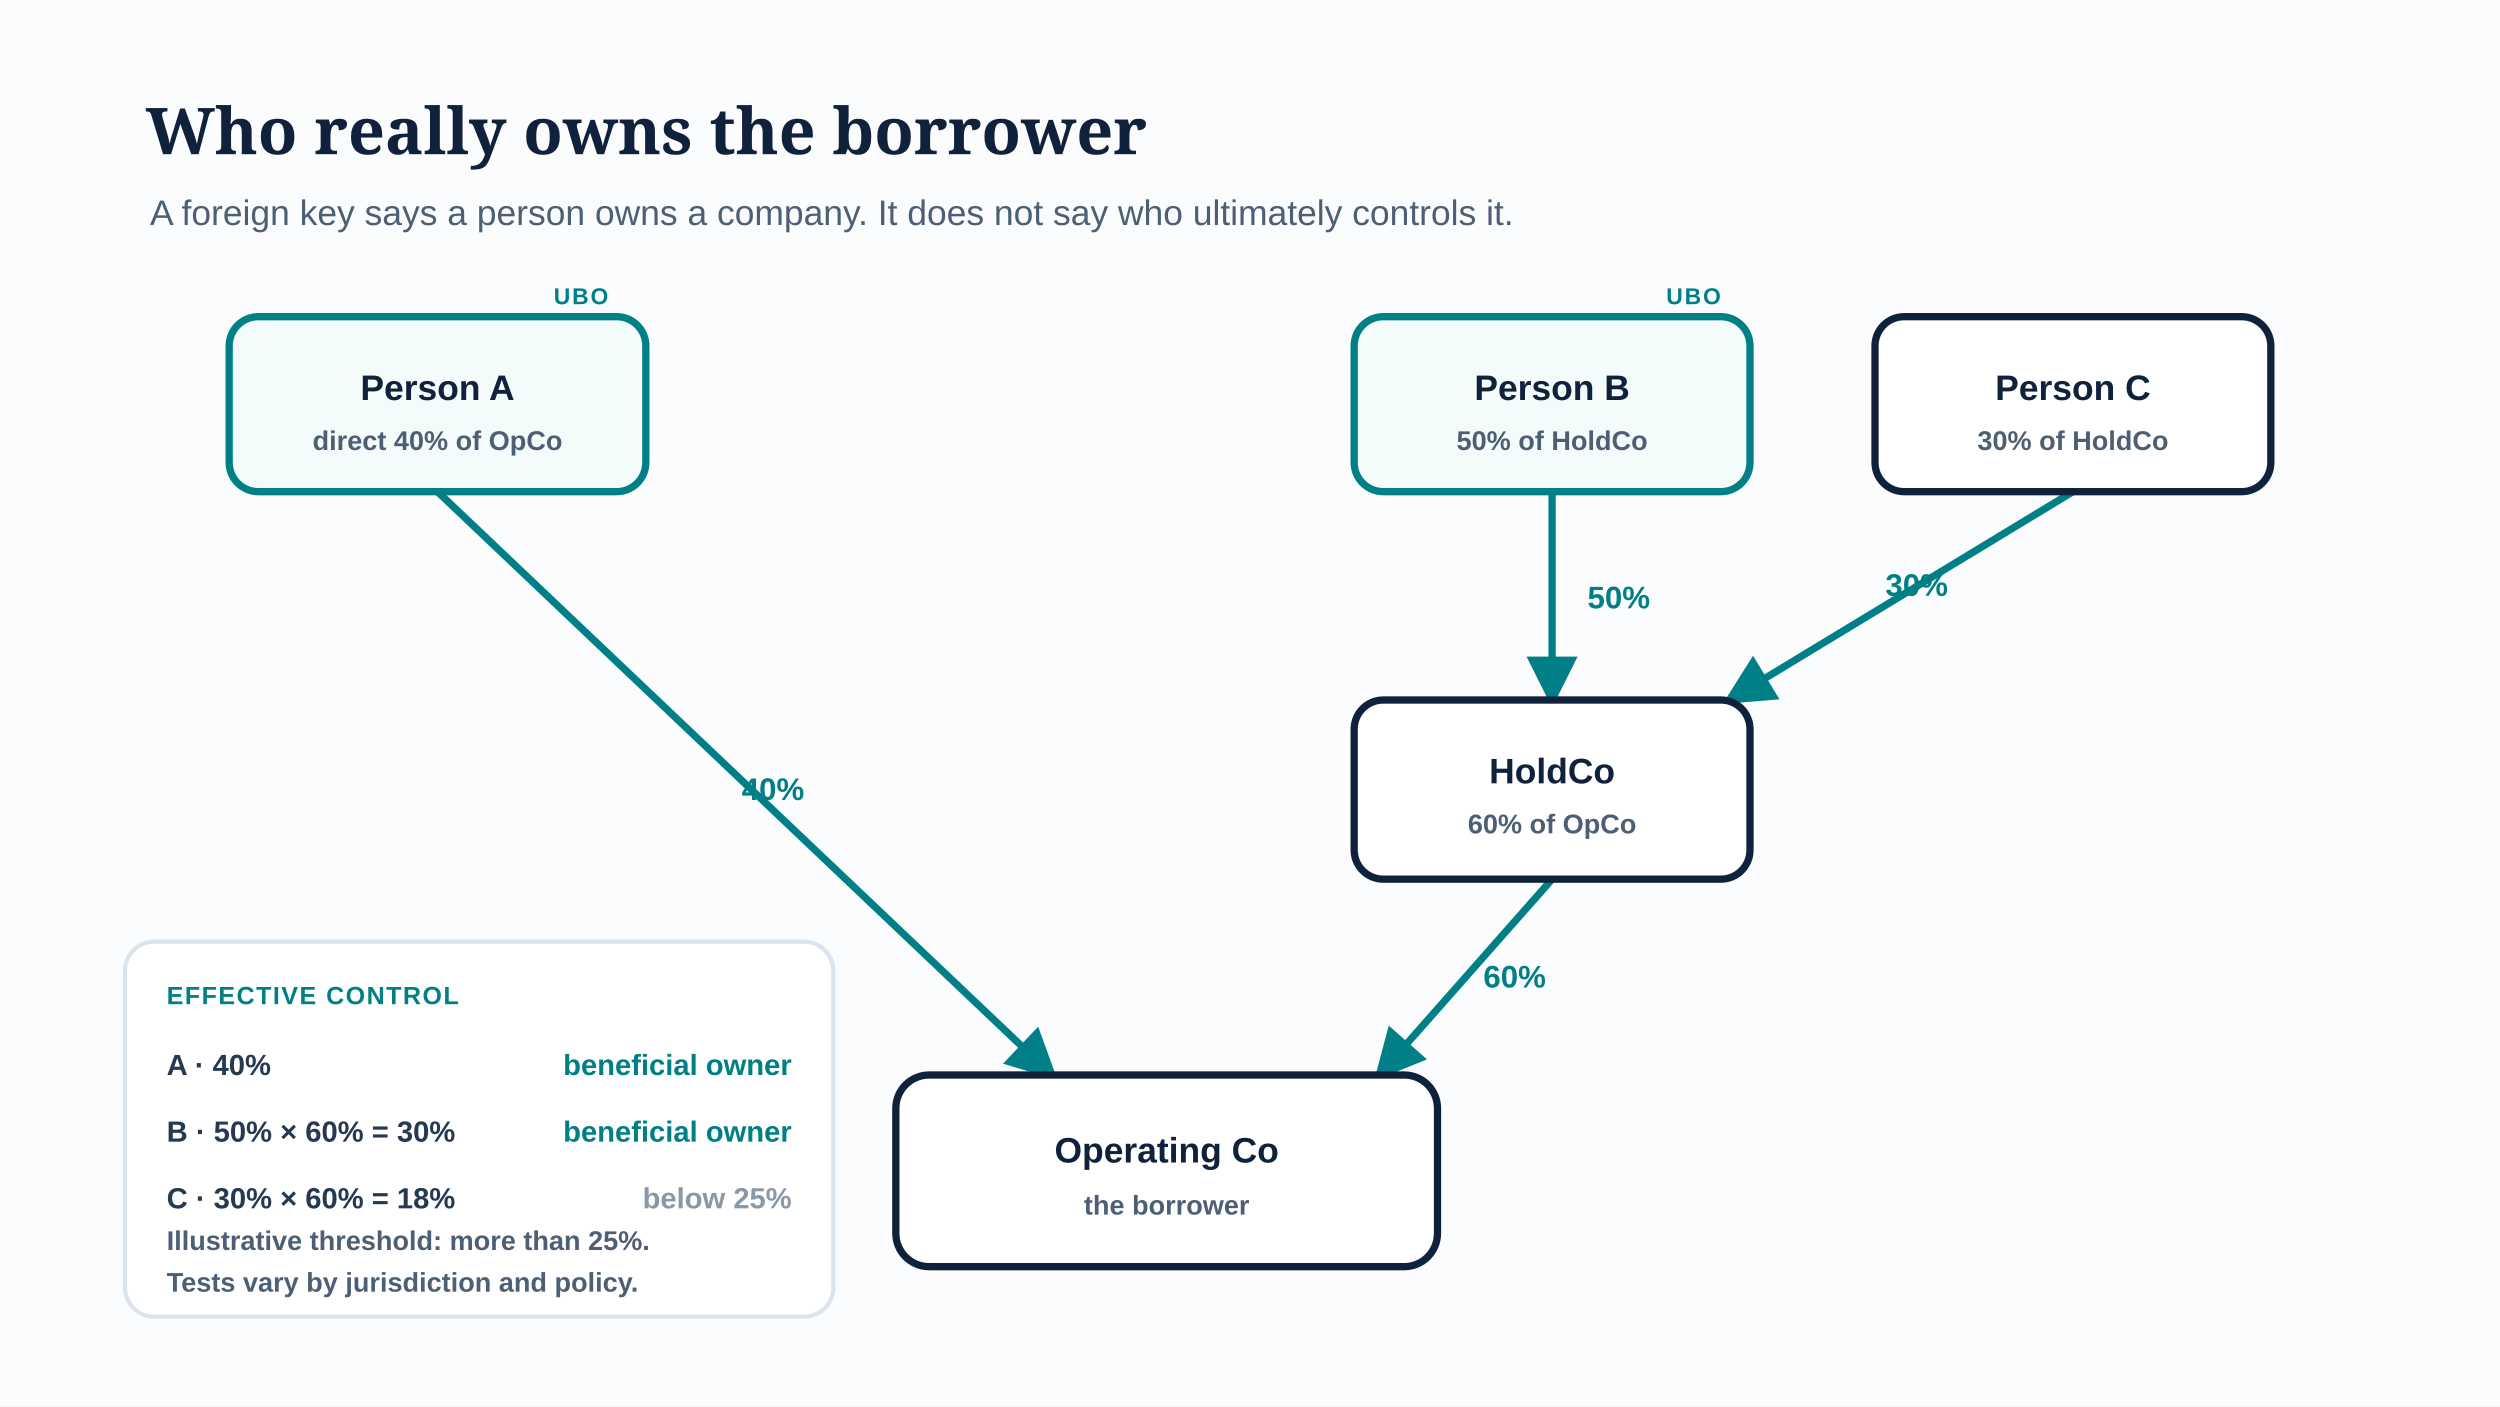
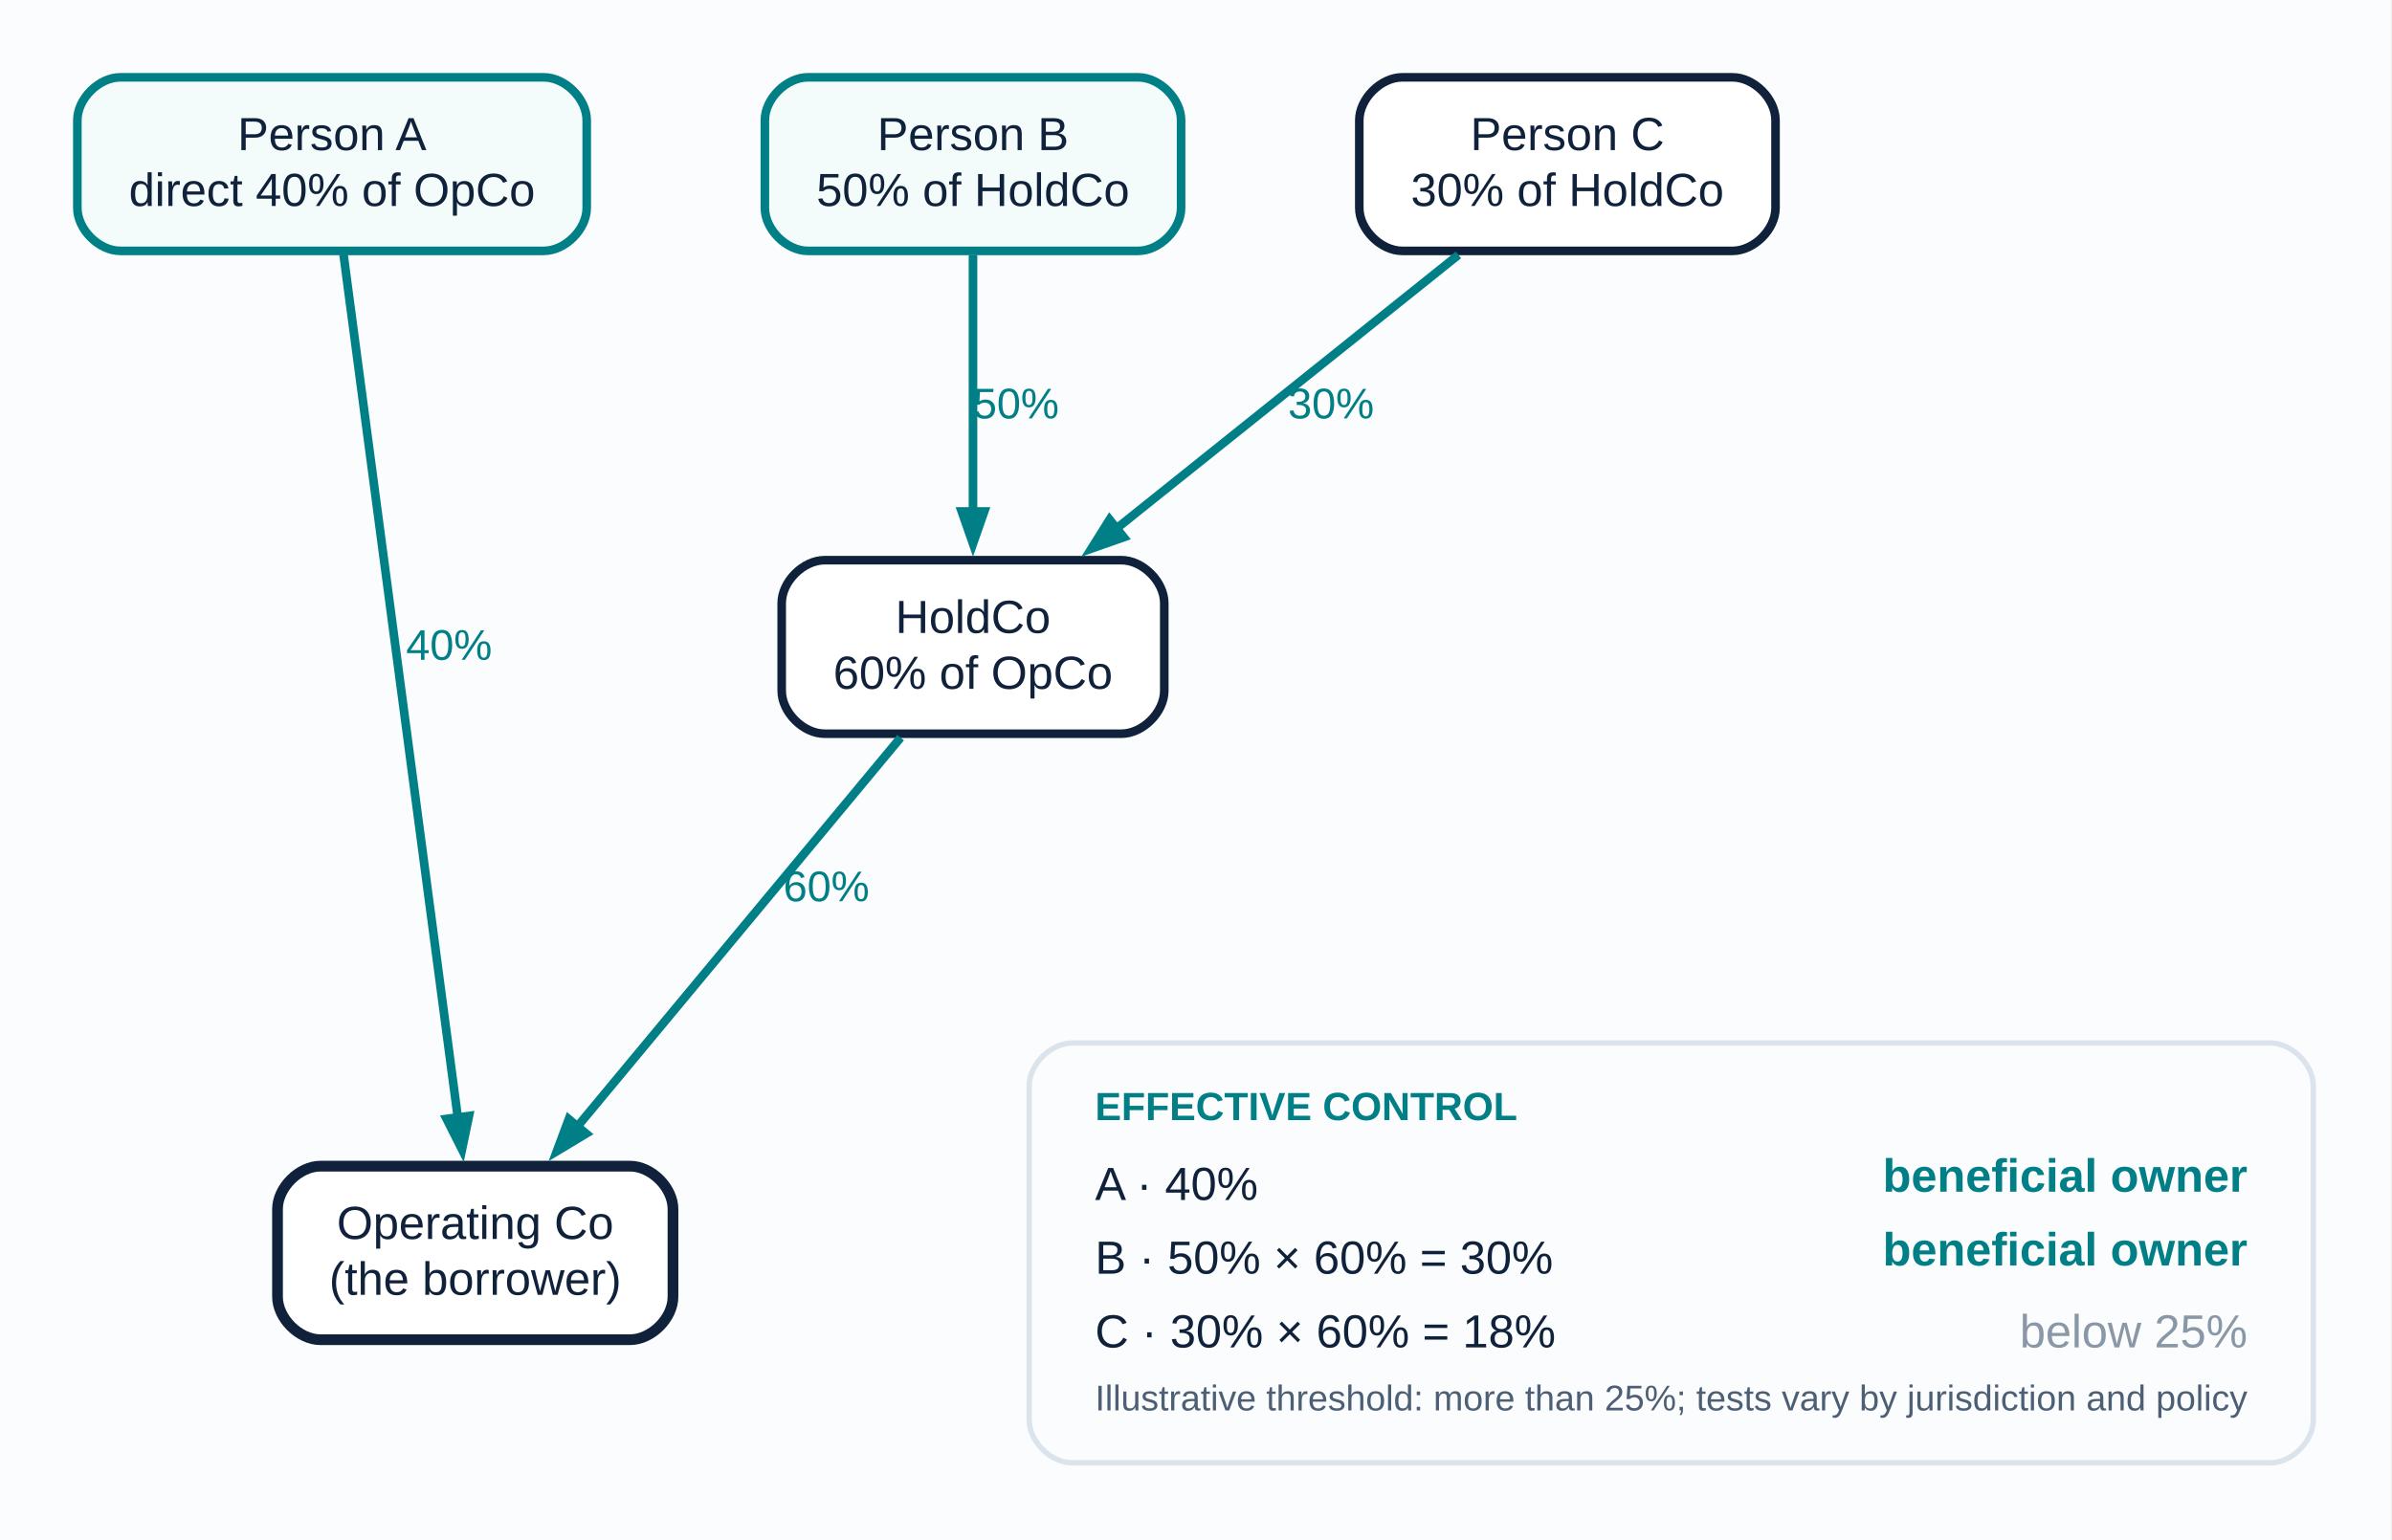
- <svg xmlns="http://www.w3.org/2000/svg" width="1200" height="675" viewBox="0 0 1200 675" role="img" aria-labelledby="title desc">
-   <defs>
-     <style>
-       .bg{fill:#fbfcfd}.card{fill:#fff;stroke:#10223b;stroke-width:3.5;stroke-linejoin:round}
-       .ubo{fill:#f3fbfb;stroke:#007f86;stroke-width:3.5;stroke-linejoin:round}
-       .line{stroke:#007f86;stroke-width:3.5;stroke-linecap:round;fill:none}
-       .title{font:700 31px Georgia,serif;fill:#10223b}.sub{font:400 17px Arial,sans-serif;fill:#4c5f74}
-       .head{font:800 17px Arial,sans-serif;fill:#10223b}.body{font:600 13px Arial,sans-serif;fill:#4c5f74}
-       .pct{font:800 15px Arial,sans-serif;fill:#007f86}.badge{font:800 11px Arial,sans-serif;fill:#007f86;letter-spacing:.08em}
-       .panel{fill:#fff;stroke:#dbe3ec;stroke-width:2}.ptag{font:800 12px Arial,sans-serif;fill:#007f86;letter-spacing:.06em}
-       .pln{font:600 14px Arial,sans-serif;fill:#253952}.pyes{font:800 14px Arial,sans-serif;fill:#007f86}.pno{font:700 14px Arial,sans-serif;fill:#8a97a6}
-     </style>
-     <marker id="arrow" viewBox="0 0 10 10" refX="8.5" refY="5" markerWidth="7" markerHeight="7" orient="auto">
-       <path d="M0 0l10 5-10 5z" fill="#007f86" />
-     </marker>
-   </defs>
-   <rect class="bg" width="1200" height="675" />
-   <text x="70" y="74" class="title">Who really owns the borrower</text>
-   <text x="72" y="108" class="sub">A foreign key says a person owns a company. It does not say who ultimately controls it.</text>
-   <path class="line" marker-end="url(#arrow)" d="M745 236V336" />
-   <path class="line" marker-end="url(#arrow)" d="M995 236L830 336" />
-   <path class="line" marker-end="url(#arrow)" d="M745 422L662 516" />
-   <path class="line" marker-end="url(#arrow)" d="M210 236L505 516" />
-   <text x="762" y="292" class="pct">50%</text>
-   <text x="905" y="286" class="pct">30%</text>
-   <text x="712" y="474" class="pct">60%</text>
-   <text x="356" y="384" class="pct">40%</text>
-   <g text-anchor="middle">
-     <g>
-       <rect class="ubo" x="110" y="152" width="200" height="84" rx="14" />
-       <text x="210" y="192" class="head">Person A</text>
-       <text x="210" y="216" class="body">direct 40% of OpCo</text>
-       <text x="292" y="146" text-anchor="end" class="badge">UBO</text>
+ <svg xmlns="http://www.w3.org/2000/svg" width="668pt" height="430pt" viewBox="0.00 0.00 668.00 430.00">
+   <g id="graph0" class="graph" transform="scale(1 1) rotate(0) translate(21.6 408.64)">
+     <polygon fill="#fbfcfd" stroke="none" points="-21.6,21.6 -21.6,-408.64 646.03,-408.64 646.03,21.6 -21.6,21.6" />
+     <g id="node1" class="node">
+       <path fill="#f3fbfb" stroke="#007f86" stroke-width="2.4" d="M130.25,-387.04C130.25,-387.04 12,-387.04 12,-387.04 6,-387.04 0,-381.04 0,-375.04 0,-375.04 0,-350.56 0,-350.56 0,-344.56 6,-338.56 12,-338.56 12,-338.56 130.25,-338.56 130.25,-338.56 136.25,-338.56 142.25,-344.56 142.25,-350.56 142.25,-350.56 142.25,-375.04 142.25,-375.04 142.25,-381.04 136.25,-387.04 130.25,-387.04" />
+       <text xml:space="preserve" text-anchor="middle" x="71.12" y="-366.7" font-family="Arial" font-size="13.00" fill="#10223b">Person A</text>
+       <text xml:space="preserve" text-anchor="middle" x="71.12" y="-351.1" font-family="Arial" font-size="13.00" fill="#10223b">direct 40% of OpCo</text>
    </g>
-     <g>
-       <rect class="ubo" x="650" y="152" width="190" height="84" rx="14" />
-       <text x="745" y="192" class="head">Person B</text>
-       <text x="745" y="216" class="body">50% of HoldCo</text>
-       <text x="826" y="146" text-anchor="end" class="badge">UBO</text>
+     <g id="node5" class="node">
+       <path fill="#ffffff" stroke="#10223b" stroke-width="3" d="M154.34,-82.88C154.34,-82.88 67.9,-82.88 67.9,-82.88 61.9,-82.88 55.9,-76.88 55.9,-70.88 55.9,-70.88 55.9,-46.4 55.9,-46.4 55.9,-40.4 61.9,-34.4 67.9,-34.4 67.9,-34.4 154.34,-34.4 154.34,-34.4 160.34,-34.4 166.34,-40.4 166.34,-46.4 166.34,-46.4 166.34,-70.88 166.34,-70.88 166.34,-76.88 160.34,-82.88 154.34,-82.88" />
+       <text xml:space="preserve" text-anchor="middle" x="111.12" y="-62.54" font-family="Arial" font-size="13.00" fill="#10223b">Operating Co</text>
+       <text xml:space="preserve" text-anchor="middle" x="111.12" y="-46.94" font-family="Arial" font-size="13.00" fill="#10223b">(the borrower)</text>
    </g>
-     <g>
-       <rect class="card" x="900" y="152" width="190" height="84" rx="14" />
-       <text x="995" y="192" class="head">Person C</text>
-       <text x="995" y="216" class="body">30% of HoldCo</text>
+     <g id="edge1" class="edge">
+       <path fill="none" stroke="#007f86" stroke-width="2.4" d="M74.33,-337.58C81.32,-284.76 97.98,-158.93 106.27,-96.32" />
+       <polygon fill="#007f86" stroke="#007f86" stroke-width="2.4" points="109.37,-96.91 107.42,-87.57 103.12,-96.08 109.37,-96.91" />
+       <text xml:space="preserve" text-anchor="middle" x="103.8" y="-224.32" font-family="Arial" font-size="12.00" fill="#007f86">40%</text>
    </g>
-     <g>
-       <rect class="card" x="650" y="336" width="190" height="86" rx="14" />
-       <text x="745" y="376" class="head">HoldCo</text>
-       <text x="745" y="400" class="body">60% of OpCo</text>
+     <g id="node2" class="node">
+       <path fill="#f3fbfb" stroke="#007f86" stroke-width="2.4" d="M296.24,-387.04C296.24,-387.04 204,-387.04 204,-387.04 198,-387.04 192,-381.04 192,-375.04 192,-375.04 192,-350.56 192,-350.56 192,-344.56 198,-338.56 204,-338.56 204,-338.56 296.24,-338.56 296.24,-338.56 302.24,-338.56 308.24,-344.56 308.24,-350.56 308.24,-350.56 308.24,-375.04 308.24,-375.04 308.24,-381.04 302.24,-387.04 296.24,-387.04" />
+       <text xml:space="preserve" text-anchor="middle" x="250.12" y="-366.7" font-family="Arial" font-size="13.00" fill="#10223b">Person B</text>
+       <text xml:space="preserve" text-anchor="middle" x="250.12" y="-351.1" font-family="Arial" font-size="13.00" fill="#10223b">50% of HoldCo</text>
    </g>
-     <g>
-       <rect class="card" x="430" y="516" width="260" height="92" rx="16" />
-       <text x="560" y="558" class="head">Operating Co</text>
-       <text x="560" y="583" class="body">the borrower</text>
+     <g id="node4" class="node">
+       <path fill="#ffffff" stroke="#10223b" stroke-width="2.4" d="M291.54,-252.16C291.54,-252.16 208.7,-252.16 208.7,-252.16 202.7,-252.16 196.7,-246.16 196.7,-240.16 196.7,-240.16 196.7,-215.68 196.7,-215.68 196.7,-209.68 202.7,-203.68 208.7,-203.68 208.7,-203.68 291.54,-203.68 291.54,-203.68 297.54,-203.68 303.54,-209.68 303.54,-215.68 303.54,-215.68 303.54,-240.16 303.54,-240.16 303.54,-246.16 297.54,-252.16 291.54,-252.16" />
+       <text xml:space="preserve" text-anchor="middle" x="250.12" y="-231.82" font-family="Arial" font-size="13.00" fill="#10223b">HoldCo</text>
+       <text xml:space="preserve" text-anchor="middle" x="250.12" y="-216.22" font-family="Arial" font-size="13.00" fill="#10223b">60% of OpCo</text>
+     </g>
+     <g id="edge2" class="edge">
+       <path fill="none" stroke="#007f86" stroke-width="2.4" d="M250.12,-337.43C250.12,-317.29 250.12,-288.4 250.12,-265.49" />
+       <polygon fill="#007f86" stroke="#007f86" stroke-width="2.4" points="253.27,-265.77 250.12,-256.77 246.97,-265.77 253.27,-265.77" />
+       <text xml:space="preserve" text-anchor="middle" x="262.13" y="-291.76" font-family="Arial" font-size="12.00" fill="#007f86">50%</text>
+     </g>
+     <g id="node3" class="node">
+       <path fill="#ffffff" stroke="#10223b" stroke-width="2.4" d="M462.24,-387.04C462.24,-387.04 370,-387.04 370,-387.04 364,-387.04 358,-381.04 358,-375.04 358,-375.04 358,-350.56 358,-350.56 358,-344.56 364,-338.56 370,-338.56 370,-338.56 462.24,-338.56 462.24,-338.56 468.24,-338.56 474.24,-344.56 474.24,-350.56 474.24,-350.56 474.24,-375.04 474.24,-375.04 474.24,-381.04 468.24,-387.04 462.24,-387.04" />
+       <text xml:space="preserve" text-anchor="middle" x="416.12" y="-366.7" font-family="Arial" font-size="13.00" fill="#10223b">Person C</text>
+       <text xml:space="preserve" text-anchor="middle" x="416.12" y="-351.1" font-family="Arial" font-size="13.00" fill="#10223b">30% of HoldCo</text>
+     </g>
+     <g id="edge3" class="edge">
+       <path fill="none" stroke="#007f86" stroke-width="2.4" d="M385.68,-337.43C358.77,-315.89 319.34,-284.32 289.93,-260.79" />
+       <polygon fill="#007f86" stroke="#007f86" stroke-width="2.4" points="292.21,-258.57 283.21,-255.41 288.27,-263.49 292.21,-258.57" />
+       <text xml:space="preserve" text-anchor="middle" x="350.11" y="-291.76" font-family="Arial" font-size="12.00" fill="#007f86">30%</text>
+     </g>
+     <g id="edge4" class="edge">
+       <path fill="none" stroke="#007f86" stroke-width="2.4" d="M229.91,-202.6C206.1,-173.94 166.37,-126.13 139.49,-93.77" />
+       <polygon fill="#007f86" stroke="#007f86" stroke-width="2.4" points="142.08,-91.97 133.91,-87.06 137.24,-96 142.08,-91.97" />
+       <text xml:space="preserve" text-anchor="middle" x="209.17" y="-156.88" font-family="Arial" font-size="12.00" fill="#007f86">60%</text>
+     </g>
+     <g id="node6" class="node">
+       <path fill="none" stroke="#dbe3ec" stroke-width="1.5" d="M612.43,-117.28C612.43,-117.28 277.81,-117.28 277.81,-117.28 271.81,-117.28 265.81,-111.28 265.81,-105.28 265.81,-105.28 265.81,-12 265.81,-12 265.81,-6 271.81,0 277.81,0 277.81,0 612.43,0 612.43,0 618.43,0 624.43,-6 624.43,-12 624.43,-12 624.43,-105.28 624.43,-105.28 624.43,-111.28 618.43,-117.28 612.43,-117.28" />
+       <text xml:space="preserve" text-anchor="start" x="284.21" y="-95.74" font-family="Arial" font-weight="bold" font-size="11.00" fill="#007f86">EFFECTIVE CONTROL</text>
+       <text xml:space="preserve" text-anchor="start" x="284.21" y="-73.44" font-family="Arial" font-size="13.00" fill="#10223b">A · 40%</text>
+       <text xml:space="preserve" text-anchor="start" x="504.17" y="-75.74" font-family="Arial" font-weight="bold" font-size="13.00" fill="#007f86">beneficial owner</text>
+       <text xml:space="preserve" text-anchor="start" x="284.21" y="-52.84" font-family="Arial" font-size="13.00" fill="#10223b">B · 50% × 60% = 30%</text>
+       <text xml:space="preserve" text-anchor="start" x="504.17" y="-55.14" font-family="Arial" font-weight="bold" font-size="13.00" fill="#007f86">beneficial owner</text>
+       <text xml:space="preserve" text-anchor="start" x="284.21" y="-32.24" font-family="Arial" font-size="13.00" fill="#10223b">C · 30% × 60% = 18%</text>
+       <text xml:space="preserve" text-anchor="start" x="542.43" y="-32.24" font-family="Arial" font-size="13.00" fill="#8a97a6">below 25%</text>
+       <text xml:space="preserve" text-anchor="start" x="284.21" y="-14.64" font-family="Arial" font-size="10.00" fill="#4c5f74">Illustrative threshold: more than 25%; tests vary by jurisdiction and policy</text>
    </g>
  </g>
-   <rect class="panel" x="60" y="452" width="340" height="180" rx="14" />
-   <text x="80" y="482" class="ptag">EFFECTIVE CONTROL</text>
-   <text x="80" y="516" class="pln">A · 40%</text>
-   <text x="380" y="516" text-anchor="end" class="pyes">beneficial owner</text>
-   <text x="80" y="548" class="pln">B · 50% × 60% = 30%</text>
-   <text x="380" y="548" text-anchor="end" class="pyes">beneficial owner</text>
-   <text x="80" y="580" class="pln">C · 30% × 60% = 18%</text>
-   <text x="380" y="580" text-anchor="end" class="pno">below 25%</text>
-   <text x="80" y="600" class="body">Illustrative threshold: more than 25%.</text>
-   <text x="80" y="620" class="body">Tests vary by jurisdiction and policy.</text>
</svg>
